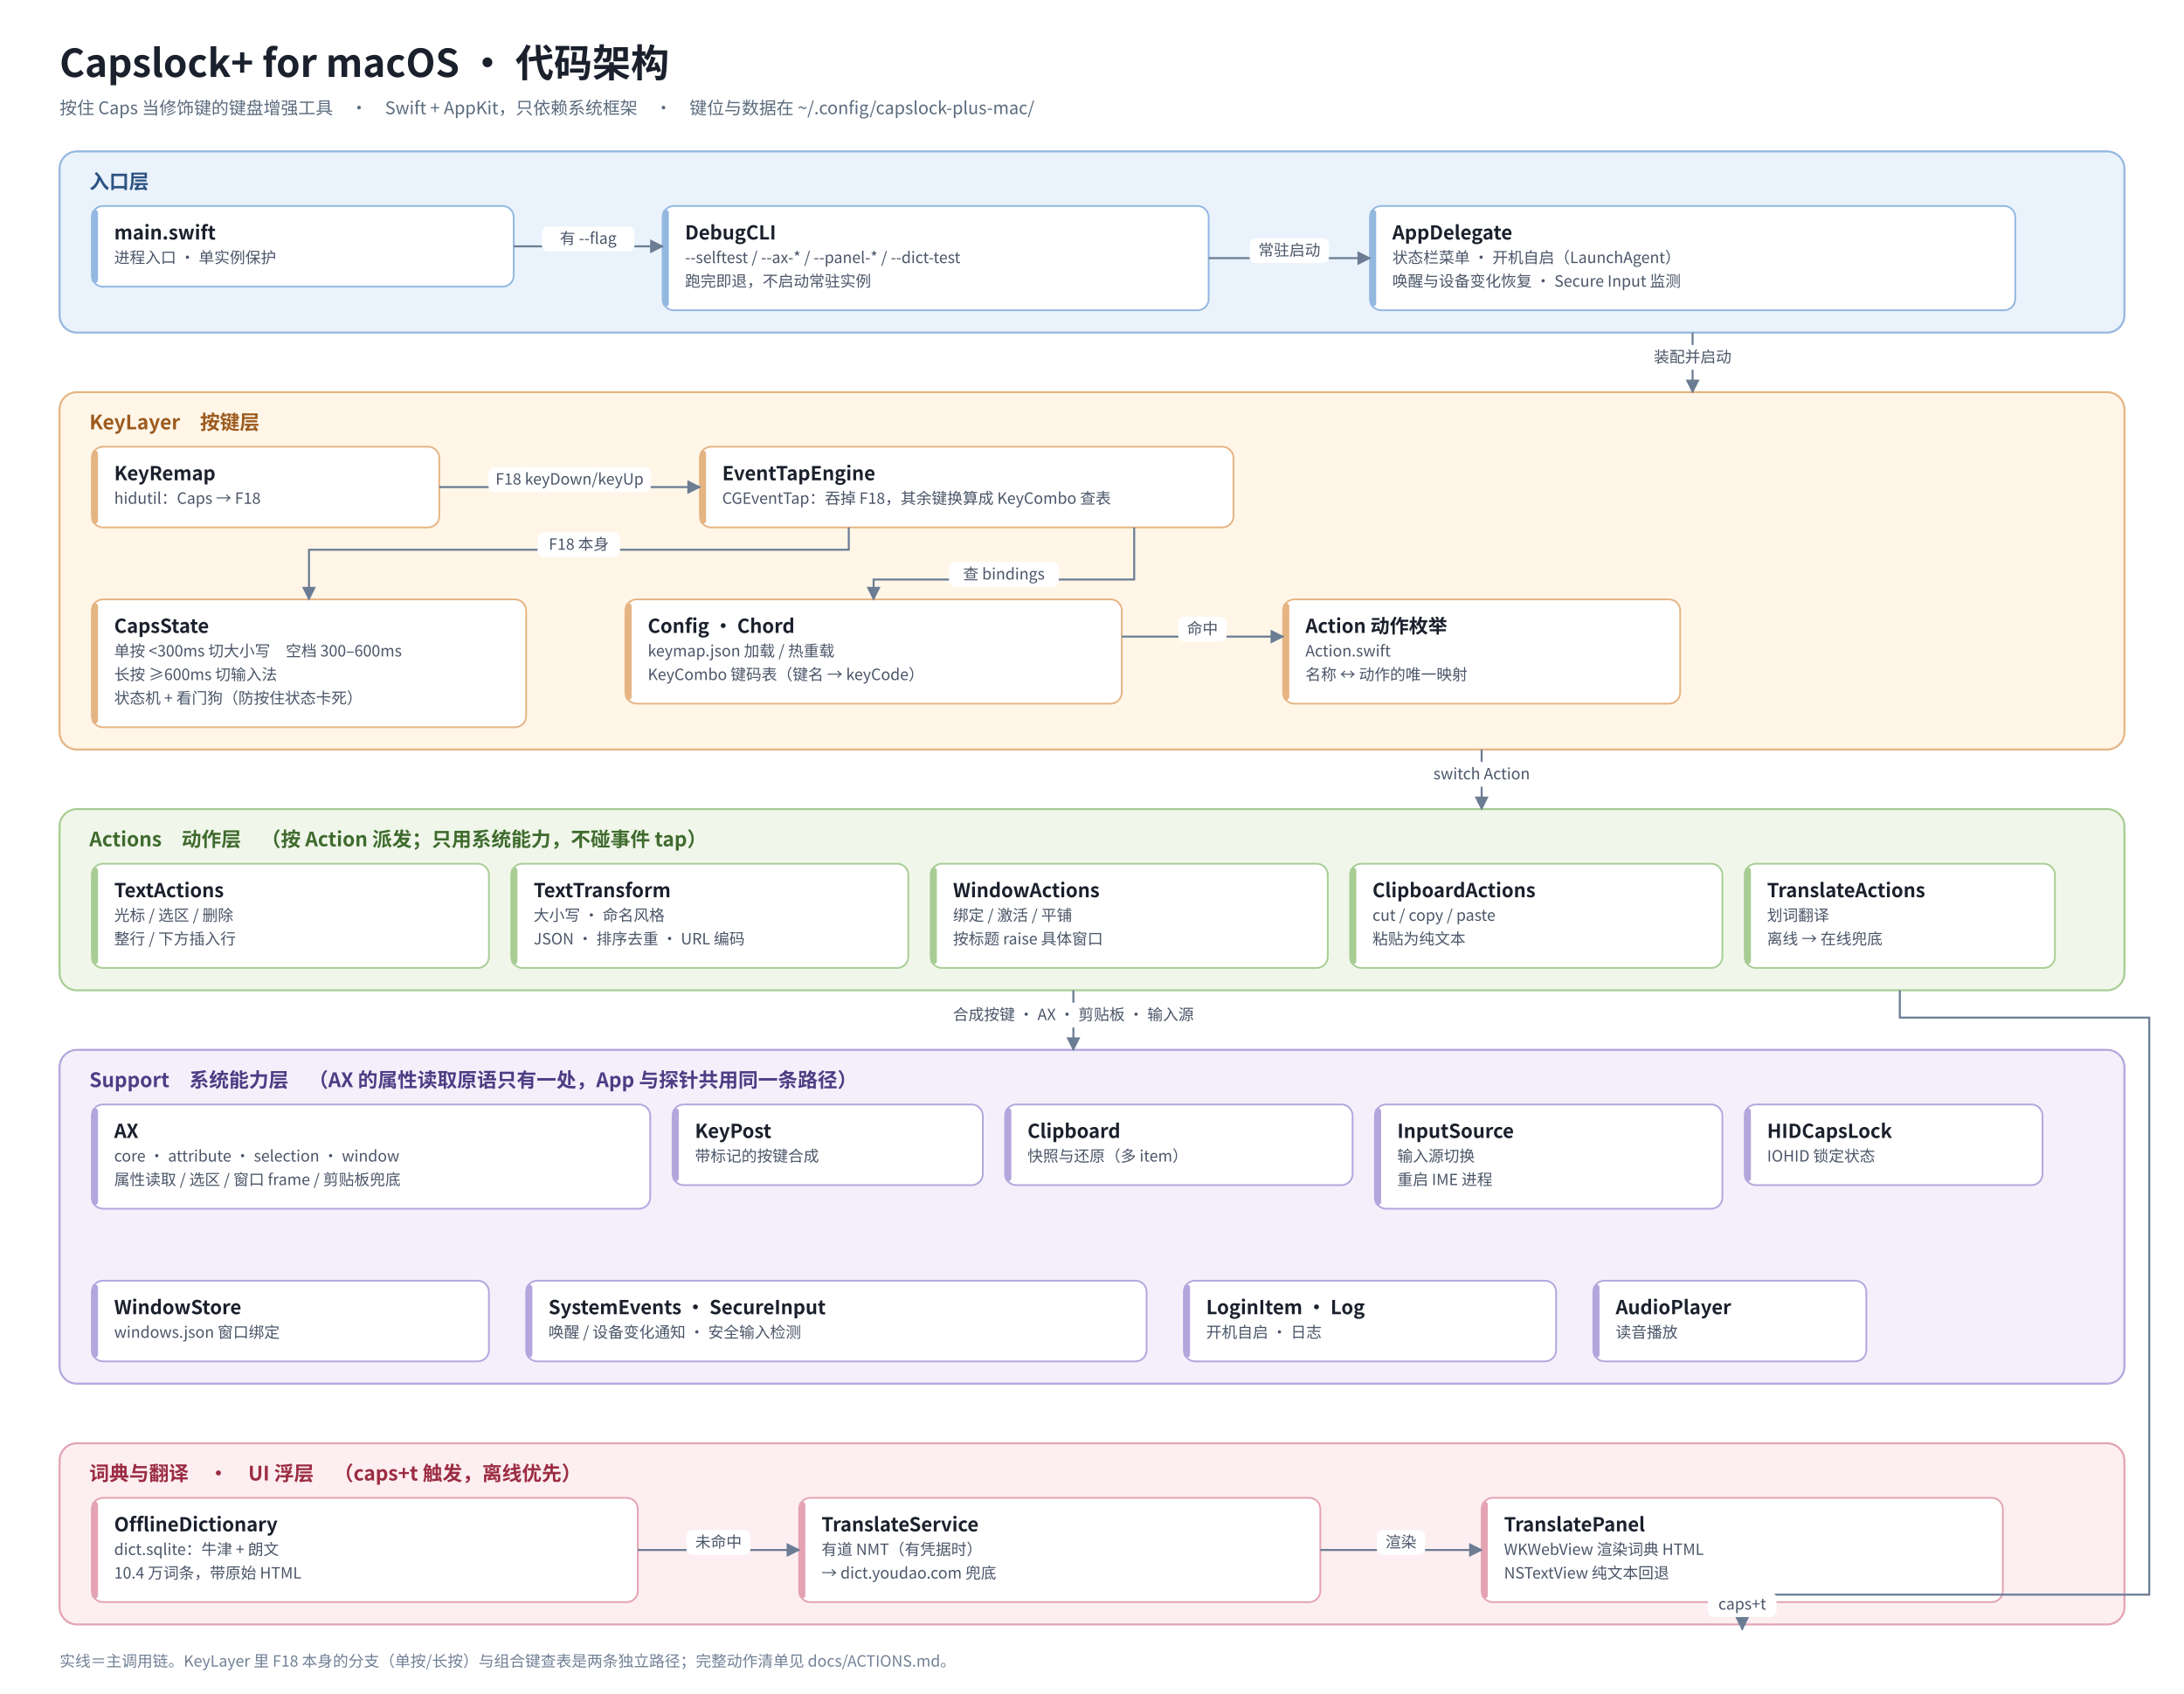
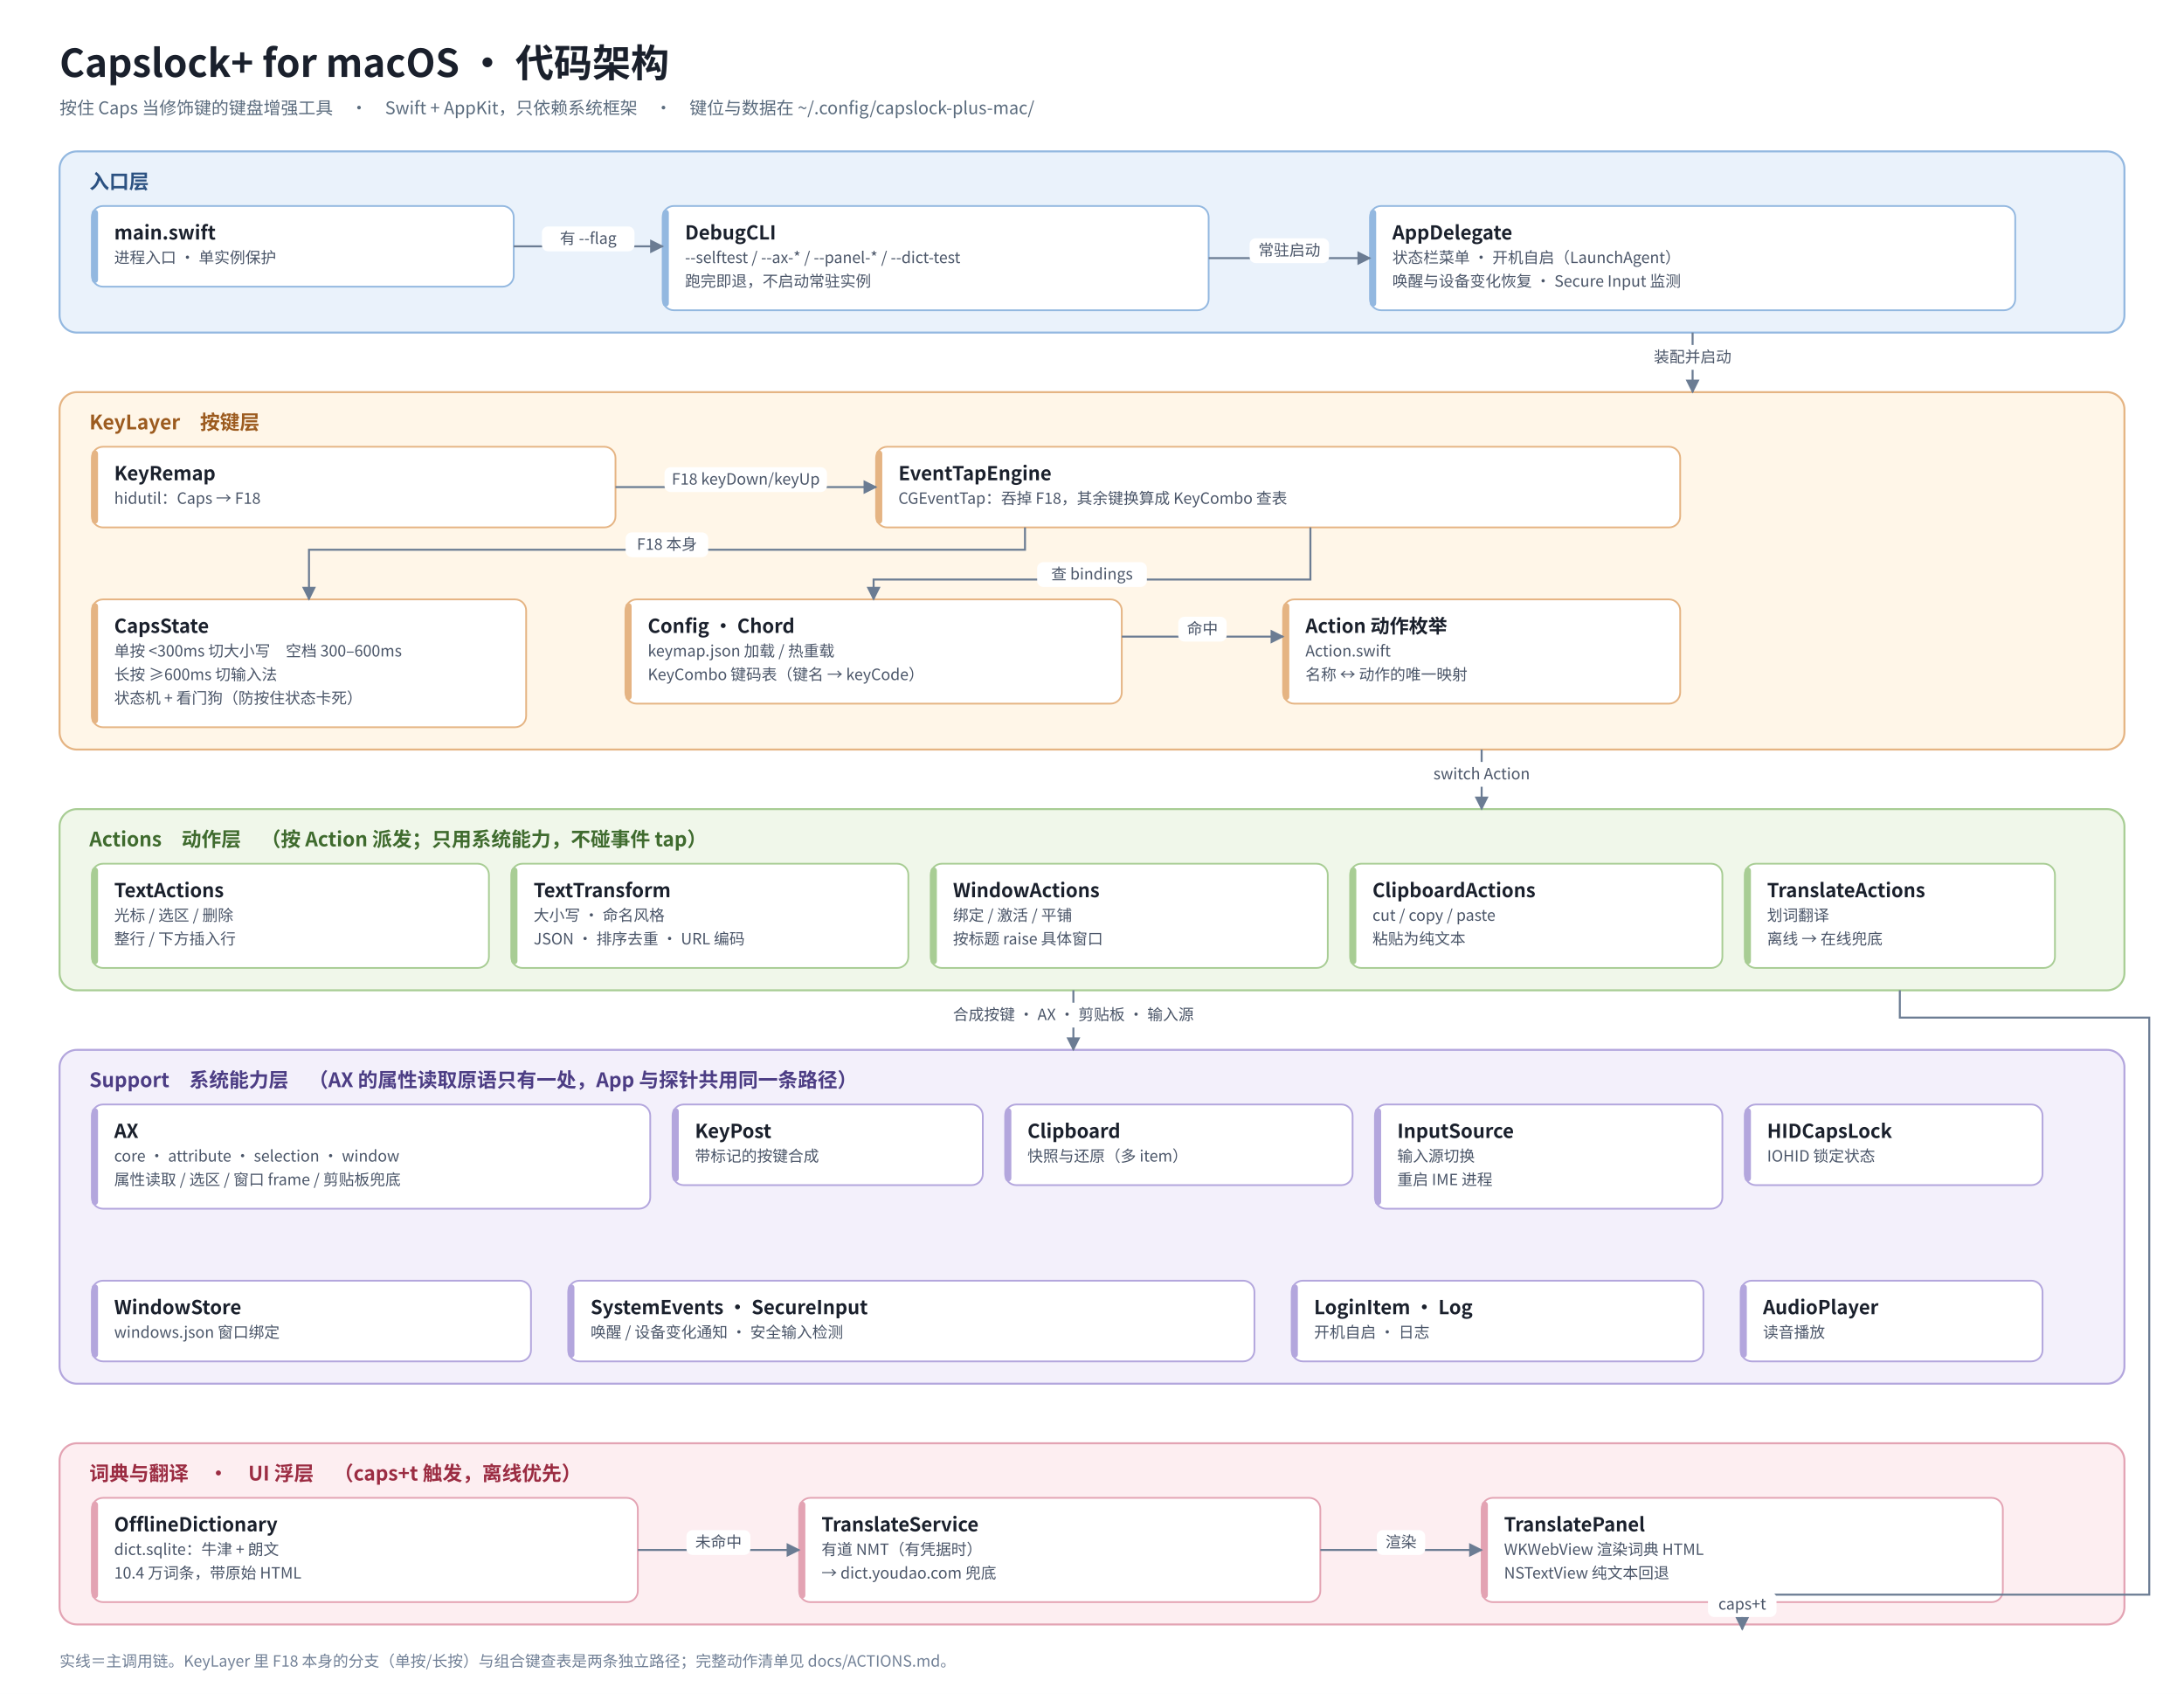
<svg xmlns="http://www.w3.org/2000/svg" width="1760" height="1365">
  <defs>
    <marker id="a" viewBox="0 0 10 10" refX="9" refY="5" markerWidth="7" markerHeight="7" orient="auto-start-reverse">
      <path d="M 0 0 L 10 5 L 0 10 z" fill="#6b7c93" />
    </marker>
  </defs>
  <rect width="1760" height="1365" fill="#ffffff" />
  <text x="48.0" y="62.0" font-family="Noto Sans CJK SC" font-size="31" font-weight="700" fill="#1a202c" text-anchor="start">Capslock+ for macOS · 代码架构</text>
  <text x="48.0" y="92.0" font-family="Noto Sans CJK SC" font-size="14" font-weight="400" fill="#5a6b7d" text-anchor="start">按住 Caps 当修饰键的键盘增强工具　·　Swift + AppKit，只依赖系统框架　·　键位与数据在 ~/.config/capslock-plus-mac/</text>
  <rect x="48.0" y="122.0" width="1664.0" height="146.0" rx="14" fill="#eaf2fb" stroke="#93b8e0" stroke-width="1.6" />
  <text x="72.0" y="152.0" font-family="Noto Sans CJK SC" font-size="16" font-weight="700" fill="#2c5282" text-anchor="start">入口层</text>
  <rect x="74.0" y="166.0" width="340.0" height="65.0" rx="9" fill="#ffffff" stroke="#93b8e0" stroke-width="1.4" />
  <rect x="74.0" y="169.0" width="5" height="59.0" rx="2.5" fill="#93b8e0" />
  <text x="92.0" y="193.0" font-family="Noto Sans CJK SC" font-size="15.5" font-weight="700" fill="#1a202c" text-anchor="start">main.swift</text>
  <text x="92.0" y="212.0" font-family="Noto Sans CJK SC" font-size="12.5" font-weight="400" fill="#4a5568" text-anchor="start">进程入口 · 单实例保护</text>
  <rect x="534.0" y="166.0" width="440.0" height="84.0" rx="9" fill="#ffffff" stroke="#93b8e0" stroke-width="1.4" />
  <rect x="534.0" y="169.0" width="5" height="78.0" rx="2.5" fill="#93b8e0" />
  <text x="552.0" y="193.0" font-family="Noto Sans CJK SC" font-size="15.5" font-weight="700" fill="#1a202c" text-anchor="start">DebugCLI</text>
  <text x="552.0" y="212.0" font-family="Noto Sans CJK SC" font-size="12.5" font-weight="400" fill="#4a5568" text-anchor="start">--selftest / --ax-* / --panel-* / --dict-test</text>
  <text x="552.0" y="231.0" font-family="Noto Sans CJK SC" font-size="12.5" font-weight="400" fill="#4a5568" text-anchor="start">跑完即退，不启动常驻实例</text>
  <rect x="1104.0" y="166.0" width="520.0" height="84.0" rx="9" fill="#ffffff" stroke="#93b8e0" stroke-width="1.4" />
  <rect x="1104.0" y="169.0" width="5" height="78.0" rx="2.5" fill="#93b8e0" />
  <text x="1122.0" y="193.0" font-family="Noto Sans CJK SC" font-size="15.5" font-weight="700" fill="#1a202c" text-anchor="start">AppDelegate</text>
  <text x="1122.0" y="212.0" font-family="Noto Sans CJK SC" font-size="12.5" font-weight="400" fill="#4a5568" text-anchor="start">状态栏菜单 · 开机自启（LaunchAgent）</text>
  <text x="1122.0" y="231.0" font-family="Noto Sans CJK SC" font-size="12.5" font-weight="400" fill="#4a5568" text-anchor="start">唤醒与设备变化恢复 · Secure Input 监测</text>
  <path d="M 414.0 198.5 L 534.0 198.5" stroke="#6b7c93" stroke-width="1.6" fill="none" marker-end="url(#a)" />
  <rect x="436.7" y="182.5" width="74.6" height="20" rx="5" fill="#ffffff" />
  <text x="474.0" y="196.5" font-family="Noto Sans CJK SC" font-size="12.5" font-weight="400" fill="#4a5568" text-anchor="middle">有 --flag</text>
  <path d="M 974.0 208.0 L 1104.0 208.0" stroke="#6b7c93" stroke-width="1.6" fill="none" marker-end="url(#a)" />
  <rect x="1007.0" y="192.0" width="64.0" height="20" rx="5" fill="#ffffff" />
  <text x="1039.0" y="206.0" font-family="Noto Sans CJK SC" font-size="12.5" font-weight="400" fill="#4a5568" text-anchor="middle">常驻启动</text>
  <rect x="48.0" y="316.0" width="1664.0" height="288.0" rx="14" fill="#fff6e8" stroke="#e5b483" stroke-width="1.6" />
  <text x="72.0" y="346.0" font-family="Noto Sans CJK SC" font-size="16" font-weight="700" fill="#9c5b1f" text-anchor="start">KeyLayer　按键层</text>
-   <rect x="74.0" y="360.0" width="280.0" height="65.0" rx="9" fill="#ffffff" stroke="#e5b483" stroke-width="1.4" />
+   <rect x="74.0" y="360.0" width="422.0" height="65.0" rx="9" fill="#ffffff" stroke="#e5b483" stroke-width="1.4" />
  <rect x="74.0" y="363.0" width="5" height="59.0" rx="2.5" fill="#e5b483" />
  <text x="92.0" y="387.0" font-family="Noto Sans CJK SC" font-size="15.5" font-weight="700" fill="#1a202c" text-anchor="start">KeyRemap</text>
  <text x="92.0" y="406.0" font-family="Noto Sans CJK SC" font-size="12.5" font-weight="400" fill="#4a5568" text-anchor="start">hidutil：Caps → F18</text>
-   <rect x="564.0" y="360.0" width="430.0" height="65.0" rx="9" fill="#ffffff" stroke="#e5b483" stroke-width="1.4" />
-   <rect x="564.0" y="363.0" width="5" height="59.0" rx="2.5" fill="#e5b483" />
-   <text x="582.0" y="387.0" font-family="Noto Sans CJK SC" font-size="15.5" font-weight="700" fill="#1a202c" text-anchor="start">EventTapEngine</text>
-   <text x="582.0" y="406.0" font-family="Noto Sans CJK SC" font-size="12.5" font-weight="400" fill="#4a5568" text-anchor="start">CGEventTap：吞掉 F18，其余键换算成 KeyCombo 查表</text>
+   <rect x="706.0" y="360.0" width="648.0" height="65.0" rx="9" fill="#ffffff" stroke="#e5b483" stroke-width="1.4" />
+   <rect x="706.0" y="363.0" width="5" height="59.0" rx="2.5" fill="#e5b483" />
+   <text x="724.0" y="387.0" font-family="Noto Sans CJK SC" font-size="15.5" font-weight="700" fill="#1a202c" text-anchor="start">EventTapEngine</text>
+   <text x="724.0" y="406.0" font-family="Noto Sans CJK SC" font-size="12.5" font-weight="400" fill="#4a5568" text-anchor="start">CGEventTap：吞掉 F18，其余键换算成 KeyCombo 查表</text>
  <rect x="74.0" y="483.0" width="350.0" height="103.0" rx="9" fill="#ffffff" stroke="#e5b483" stroke-width="1.4" />
  <rect x="74.0" y="486.0" width="5" height="97.0" rx="2.5" fill="#e5b483" />
  <text x="92.0" y="510.0" font-family="Noto Sans CJK SC" font-size="15.5" font-weight="700" fill="#1a202c" text-anchor="start">CapsState</text>
  <text x="92.0" y="529.0" font-family="Noto Sans CJK SC" font-size="12.5" font-weight="400" fill="#4a5568" text-anchor="start">单按 &lt;300ms 切大小写　空档 300–600ms</text>
  <text x="92.0" y="548.0" font-family="Noto Sans CJK SC" font-size="12.5" font-weight="400" fill="#4a5568" text-anchor="start">长按 ≥600ms 切输入法</text>
  <text x="92.0" y="567.0" font-family="Noto Sans CJK SC" font-size="12.5" font-weight="400" fill="#4a5568" text-anchor="start">状态机 + 看门狗（防按住状态卡死）</text>
  <rect x="504.0" y="483.0" width="400.0" height="84.0" rx="9" fill="#ffffff" stroke="#e5b483" stroke-width="1.4" />
  <rect x="504.0" y="486.0" width="5" height="78.0" rx="2.5" fill="#e5b483" />
  <text x="522.0" y="510.0" font-family="Noto Sans CJK SC" font-size="15.5" font-weight="700" fill="#1a202c" text-anchor="start">Config · Chord</text>
  <text x="522.0" y="529.0" font-family="Noto Sans CJK SC" font-size="12.5" font-weight="400" fill="#4a5568" text-anchor="start">keymap.json 加载 / 热重载</text>
  <text x="522.0" y="548.0" font-family="Noto Sans CJK SC" font-size="12.5" font-weight="400" fill="#4a5568" text-anchor="start">KeyCombo 键码表（键名 → keyCode）</text>
  <rect x="1034.0" y="483.0" width="320.0" height="84.0" rx="9" fill="#ffffff" stroke="#e5b483" stroke-width="1.4" />
  <rect x="1034.0" y="486.0" width="5" height="78.0" rx="2.5" fill="#e5b483" />
  <text x="1052.0" y="510.0" font-family="Noto Sans CJK SC" font-size="15.5" font-weight="700" fill="#1a202c" text-anchor="start">Action 动作枚举</text>
  <text x="1052.0" y="529.0" font-family="Noto Sans CJK SC" font-size="12.5" font-weight="400" fill="#4a5568" text-anchor="start">Action.swift</text>
  <text x="1052.0" y="548.0" font-family="Noto Sans CJK SC" font-size="12.5" font-weight="400" fill="#4a5568" text-anchor="start">名称 ↔ 动作的唯一映射</text>
-   <path d="M 354.0 392.5 L 564.0 392.5" stroke="#6b7c93" stroke-width="1.6" fill="none" marker-end="url(#a)" />
-   <rect x="393.6" y="376.5" width="130.9" height="20" rx="5" fill="#ffffff" />
-   <text x="459.0" y="390.5" font-family="Noto Sans CJK SC" font-size="12.5" font-weight="400" fill="#4a5568" text-anchor="middle">F18 keyDown/keyUp</text>
-   <path d="M 684.0 425.0 L 684.0 443.0 L 249.0 443.0 L 249.0 483.0" stroke="#6b7c93" stroke-width="1.6" fill="none" marker-end="url(#a)" />
-   <path d="M 914.0 425.0 L 914.0 467.0 L 704.0 467.0 L 704.0 483.0" stroke="#6b7c93" stroke-width="1.6" fill="none" marker-end="url(#a)" />
-   <rect x="433.2" y="429.0" width="66.5" height="20" rx="5" fill="#ffffff" />
-   <text x="466.5" y="443.0" font-family="Noto Sans CJK SC" font-size="12.5" font-weight="400" fill="#4a5568" text-anchor="middle">F18 本身</text>
-   <rect x="764.8" y="453.0" width="88.4" height="20" rx="5" fill="#ffffff" />
-   <text x="809.0" y="467.0" font-family="Noto Sans CJK SC" font-size="12.5" font-weight="400" fill="#4a5568" text-anchor="middle">查 bindings</text>
+   <path d="M 496.0 392.5 L 706.0 392.5" stroke="#6b7c93" stroke-width="1.6" fill="none" marker-end="url(#a)" />
+   <rect x="535.5" y="376.5" width="130.9" height="20" rx="5" fill="#ffffff" />
+   <text x="601.0" y="390.5" font-family="Noto Sans CJK SC" font-size="12.5" font-weight="400" fill="#4a5568" text-anchor="middle">F18 keyDown/keyUp</text>
+   <path d="M 826.0 425.0 L 826.0 443.0 L 249.0 443.0 L 249.0 483.0" stroke="#6b7c93" stroke-width="1.6" fill="none" marker-end="url(#a)" />
+   <path d="M 1056.0 425.0 L 1056.0 467.0 L 704.0 467.0 L 704.0 483.0" stroke="#6b7c93" stroke-width="1.6" fill="none" marker-end="url(#a)" />
+   <rect x="504.2" y="429.0" width="66.5" height="20" rx="5" fill="#ffffff" />
+   <text x="537.5" y="443.0" font-family="Noto Sans CJK SC" font-size="12.5" font-weight="400" fill="#4a5568" text-anchor="middle">F18 本身</text>
+   <rect x="835.8" y="453.0" width="88.4" height="20" rx="5" fill="#ffffff" />
+   <text x="880.0" y="467.0" font-family="Noto Sans CJK SC" font-size="12.5" font-weight="400" fill="#4a5568" text-anchor="middle">查 bindings</text>
  <path d="M 904.0 513.0 L 1034.0 513.0" stroke="#6b7c93" stroke-width="1.6" fill="none" marker-end="url(#a)" />
  <rect x="949.5" y="497.0" width="39.0" height="20" rx="5" fill="#ffffff" />
  <text x="969.0" y="511.0" font-family="Noto Sans CJK SC" font-size="12.5" font-weight="400" fill="#4a5568" text-anchor="middle">命中</text>
  <rect x="48.0" y="652.0" width="1664.0" height="146.0" rx="14" fill="#f0f7ea" stroke="#a8cd94" stroke-width="1.6" />
  <text x="72.0" y="682.0" font-family="Noto Sans CJK SC" font-size="16" font-weight="700" fill="#3f6b2e" text-anchor="start">Actions　动作层　（按 Action 派发；只用系统能力，不碰事件 tap）</text>
  <rect x="74.0" y="696.0" width="320.0" height="84.0" rx="9" fill="#ffffff" stroke="#a8cd94" stroke-width="1.4" />
  <rect x="74.0" y="699.0" width="5" height="78.0" rx="2.5" fill="#a8cd94" />
  <text x="92.0" y="723.0" font-family="Noto Sans CJK SC" font-size="15.5" font-weight="700" fill="#1a202c" text-anchor="start">TextActions</text>
  <text x="92.0" y="742.0" font-family="Noto Sans CJK SC" font-size="12.5" font-weight="400" fill="#4a5568" text-anchor="start">光标 / 选区 / 删除</text>
  <text x="92.0" y="761.0" font-family="Noto Sans CJK SC" font-size="12.5" font-weight="400" fill="#4a5568" text-anchor="start">整行 / 下方插入行</text>
  <rect x="412.0" y="696.0" width="320.0" height="84.0" rx="9" fill="#ffffff" stroke="#a8cd94" stroke-width="1.4" />
  <rect x="412.0" y="699.0" width="5" height="78.0" rx="2.5" fill="#a8cd94" />
  <text x="430.0" y="723.0" font-family="Noto Sans CJK SC" font-size="15.5" font-weight="700" fill="#1a202c" text-anchor="start">TextTransform</text>
  <text x="430.0" y="742.0" font-family="Noto Sans CJK SC" font-size="12.5" font-weight="400" fill="#4a5568" text-anchor="start">大小写 · 命名风格</text>
  <text x="430.0" y="761.0" font-family="Noto Sans CJK SC" font-size="12.5" font-weight="400" fill="#4a5568" text-anchor="start">JSON · 排序去重 · URL 编码</text>
  <rect x="750.0" y="696.0" width="320.0" height="84.0" rx="9" fill="#ffffff" stroke="#a8cd94" stroke-width="1.4" />
  <rect x="750.0" y="699.0" width="5" height="78.0" rx="2.5" fill="#a8cd94" />
  <text x="768.0" y="723.0" font-family="Noto Sans CJK SC" font-size="15.5" font-weight="700" fill="#1a202c" text-anchor="start">WindowActions</text>
  <text x="768.0" y="742.0" font-family="Noto Sans CJK SC" font-size="12.5" font-weight="400" fill="#4a5568" text-anchor="start">绑定 / 激活 / 平铺</text>
  <text x="768.0" y="761.0" font-family="Noto Sans CJK SC" font-size="12.5" font-weight="400" fill="#4a5568" text-anchor="start">按标题 raise 具体窗口</text>
  <rect x="1088.0" y="696.0" width="300.0" height="84.0" rx="9" fill="#ffffff" stroke="#a8cd94" stroke-width="1.4" />
  <rect x="1088.0" y="699.0" width="5" height="78.0" rx="2.5" fill="#a8cd94" />
  <text x="1106.0" y="723.0" font-family="Noto Sans CJK SC" font-size="15.5" font-weight="700" fill="#1a202c" text-anchor="start">ClipboardActions</text>
  <text x="1106.0" y="742.0" font-family="Noto Sans CJK SC" font-size="12.5" font-weight="400" fill="#4a5568" text-anchor="start">cut / copy / paste</text>
  <text x="1106.0" y="761.0" font-family="Noto Sans CJK SC" font-size="12.5" font-weight="400" fill="#4a5568" text-anchor="start">粘贴为纯文本</text>
  <rect x="1406.0" y="696.0" width="250.0" height="84.0" rx="9" fill="#ffffff" stroke="#a8cd94" stroke-width="1.4" />
  <rect x="1406.0" y="699.0" width="5" height="78.0" rx="2.5" fill="#a8cd94" />
  <text x="1424.0" y="723.0" font-family="Noto Sans CJK SC" font-size="15.5" font-weight="700" fill="#1a202c" text-anchor="start">TranslateActions</text>
  <text x="1424.0" y="742.0" font-family="Noto Sans CJK SC" font-size="12.5" font-weight="400" fill="#4a5568" text-anchor="start">划词翻译</text>
  <text x="1424.0" y="761.0" font-family="Noto Sans CJK SC" font-size="12.5" font-weight="400" fill="#4a5568" text-anchor="start">离线 → 在线兜底</text>
  <rect x="48.0" y="846.0" width="1664.0" height="269.0" rx="14" fill="#f3f0fb" stroke="#b3a6dd" stroke-width="1.6" />
  <text x="72.0" y="876.0" font-family="Noto Sans CJK SC" font-size="16" font-weight="700" fill="#4c3d84" text-anchor="start">Support　系统能力层　（AX 的属性读取原语只有一处，App 与探针共用同一条路径）</text>
  <rect x="74.0" y="890.0" width="450.0" height="84.0" rx="9" fill="#ffffff" stroke="#b3a6dd" stroke-width="1.4" />
  <rect x="74.0" y="893.0" width="5" height="78.0" rx="2.5" fill="#b3a6dd" />
  <text x="92.0" y="917.0" font-family="Noto Sans CJK SC" font-size="15.5" font-weight="700" fill="#1a202c" text-anchor="start">AX</text>
  <text x="92.0" y="936.0" font-family="Noto Sans CJK SC" font-size="12.5" font-weight="400" fill="#4a5568" text-anchor="start">core · attribute · selection · window</text>
  <text x="92.0" y="955.0" font-family="Noto Sans CJK SC" font-size="12.5" font-weight="400" fill="#4a5568" text-anchor="start">属性读取 / 选区 / 窗口 frame / 剪贴板兜底</text>
  <rect x="542.0" y="890.0" width="250.0" height="65.0" rx="9" fill="#ffffff" stroke="#b3a6dd" stroke-width="1.4" />
  <rect x="542.0" y="893.0" width="5" height="59.0" rx="2.5" fill="#b3a6dd" />
  <text x="560.0" y="917.0" font-family="Noto Sans CJK SC" font-size="15.5" font-weight="700" fill="#1a202c" text-anchor="start">KeyPost</text>
  <text x="560.0" y="936.0" font-family="Noto Sans CJK SC" font-size="12.5" font-weight="400" fill="#4a5568" text-anchor="start">带标记的按键合成</text>
  <rect x="810.0" y="890.0" width="280.0" height="65.0" rx="9" fill="#ffffff" stroke="#b3a6dd" stroke-width="1.4" />
  <rect x="810.0" y="893.0" width="5" height="59.0" rx="2.5" fill="#b3a6dd" />
  <text x="828.0" y="917.0" font-family="Noto Sans CJK SC" font-size="15.5" font-weight="700" fill="#1a202c" text-anchor="start">Clipboard</text>
  <text x="828.0" y="936.0" font-family="Noto Sans CJK SC" font-size="12.5" font-weight="400" fill="#4a5568" text-anchor="start">快照与还原（多 item）</text>
  <rect x="1108.0" y="890.0" width="280.0" height="84.0" rx="9" fill="#ffffff" stroke="#b3a6dd" stroke-width="1.4" />
  <rect x="1108.0" y="893.0" width="5" height="78.0" rx="2.5" fill="#b3a6dd" />
  <text x="1126.0" y="917.0" font-family="Noto Sans CJK SC" font-size="15.5" font-weight="700" fill="#1a202c" text-anchor="start">InputSource</text>
  <text x="1126.0" y="936.0" font-family="Noto Sans CJK SC" font-size="12.5" font-weight="400" fill="#4a5568" text-anchor="start">输入源切换</text>
  <text x="1126.0" y="955.0" font-family="Noto Sans CJK SC" font-size="12.5" font-weight="400" fill="#4a5568" text-anchor="start">重启 IME 进程</text>
  <rect x="1406.0" y="890.0" width="240.0" height="65.0" rx="9" fill="#ffffff" stroke="#b3a6dd" stroke-width="1.4" />
  <rect x="1406.0" y="893.0" width="5" height="59.0" rx="2.5" fill="#b3a6dd" />
  <text x="1424.0" y="917.0" font-family="Noto Sans CJK SC" font-size="15.5" font-weight="700" fill="#1a202c" text-anchor="start">HIDCapsLock</text>
  <text x="1424.0" y="936.0" font-family="Noto Sans CJK SC" font-size="12.5" font-weight="400" fill="#4a5568" text-anchor="start">IOHID 锁定状态</text>
-   <rect x="74.0" y="1032.0" width="320.0" height="65.0" rx="9" fill="#ffffff" stroke="#b3a6dd" stroke-width="1.4" />
+   <rect x="74.0" y="1032.0" width="353.9" height="65.0" rx="9" fill="#ffffff" stroke="#b3a6dd" stroke-width="1.4" />
  <rect x="74.0" y="1035.0" width="5" height="59.0" rx="2.5" fill="#b3a6dd" />
  <text x="92.0" y="1059.0" font-family="Noto Sans CJK SC" font-size="15.5" font-weight="700" fill="#1a202c" text-anchor="start">WindowStore</text>
  <text x="92.0" y="1078.0" font-family="Noto Sans CJK SC" font-size="12.5" font-weight="400" fill="#4a5568" text-anchor="start">windows.json 窗口绑定</text>
-   <rect x="424.0" y="1032.0" width="500.0" height="65.0" rx="9" fill="#ffffff" stroke="#b3a6dd" stroke-width="1.4" />
-   <rect x="424.0" y="1035.0" width="5" height="59.0" rx="2.5" fill="#b3a6dd" />
-   <text x="442.0" y="1059.0" font-family="Noto Sans CJK SC" font-size="15.5" font-weight="700" fill="#1a202c" text-anchor="start">SystemEvents · SecureInput</text>
-   <text x="442.0" y="1078.0" font-family="Noto Sans CJK SC" font-size="12.5" font-weight="400" fill="#4a5568" text-anchor="start">唤醒 / 设备变化通知 · 安全输入检测</text>
-   <rect x="954.0" y="1032.0" width="300.0" height="65.0" rx="9" fill="#ffffff" stroke="#b3a6dd" stroke-width="1.4" />
-   <rect x="954.0" y="1035.0" width="5" height="59.0" rx="2.5" fill="#b3a6dd" />
-   <text x="972.0" y="1059.0" font-family="Noto Sans CJK SC" font-size="15.5" font-weight="700" fill="#1a202c" text-anchor="start">LoginItem · Log</text>
-   <text x="972.0" y="1078.0" font-family="Noto Sans CJK SC" font-size="12.5" font-weight="400" fill="#4a5568" text-anchor="start">开机自启 · 日志</text>
-   <rect x="1284.0" y="1032.0" width="220.0" height="65.0" rx="9" fill="#ffffff" stroke="#b3a6dd" stroke-width="1.4" />
-   <rect x="1284.0" y="1035.0" width="5" height="59.0" rx="2.5" fill="#b3a6dd" />
-   <text x="1302.0" y="1059.0" font-family="Noto Sans CJK SC" font-size="15.5" font-weight="700" fill="#1a202c" text-anchor="start">AudioPlayer</text>
-   <text x="1302.0" y="1078.0" font-family="Noto Sans CJK SC" font-size="12.5" font-weight="400" fill="#4a5568" text-anchor="start">读音播放</text>
+   <rect x="457.9" y="1032.0" width="553.0" height="65.0" rx="9" fill="#ffffff" stroke="#b3a6dd" stroke-width="1.4" />
+   <rect x="457.9" y="1035.0" width="5" height="59.0" rx="2.5" fill="#b3a6dd" />
+   <text x="475.9" y="1059.0" font-family="Noto Sans CJK SC" font-size="15.5" font-weight="700" fill="#1a202c" text-anchor="start">SystemEvents · SecureInput</text>
+   <text x="475.9" y="1078.0" font-family="Noto Sans CJK SC" font-size="12.5" font-weight="400" fill="#4a5568" text-anchor="start">唤醒 / 设备变化通知 · 安全输入检测</text>
+   <rect x="1040.9" y="1032.0" width="331.8" height="65.0" rx="9" fill="#ffffff" stroke="#b3a6dd" stroke-width="1.4" />
+   <rect x="1040.9" y="1035.0" width="5" height="59.0" rx="2.5" fill="#b3a6dd" />
+   <text x="1058.9" y="1059.0" font-family="Noto Sans CJK SC" font-size="15.5" font-weight="700" fill="#1a202c" text-anchor="start">LoginItem · Log</text>
+   <text x="1058.9" y="1078.0" font-family="Noto Sans CJK SC" font-size="12.5" font-weight="400" fill="#4a5568" text-anchor="start">开机自启 · 日志</text>
+   <rect x="1402.7" y="1032.0" width="243.3" height="65.0" rx="9" fill="#ffffff" stroke="#b3a6dd" stroke-width="1.4" />
+   <rect x="1402.7" y="1035.0" width="5" height="59.0" rx="2.5" fill="#b3a6dd" />
+   <text x="1420.7" y="1059.0" font-family="Noto Sans CJK SC" font-size="15.5" font-weight="700" fill="#1a202c" text-anchor="start">AudioPlayer</text>
+   <text x="1420.7" y="1078.0" font-family="Noto Sans CJK SC" font-size="12.5" font-weight="400" fill="#4a5568" text-anchor="start">读音播放</text>
  <rect x="48.0" y="1163.0" width="1664.0" height="146.0" rx="14" fill="#fdeef1" stroke="#e3a3b3" stroke-width="1.6" />
  <text x="72.0" y="1193.0" font-family="Noto Sans CJK SC" font-size="16" font-weight="700" fill="#9b2c42" text-anchor="start">词典与翻译　·　UI 浮层　（caps+t 触发，离线优先）</text>
  <rect x="74.0" y="1207.0" width="440.0" height="84.0" rx="9" fill="#ffffff" stroke="#e3a3b3" stroke-width="1.4" />
  <rect x="74.0" y="1210.0" width="5" height="78.0" rx="2.5" fill="#e3a3b3" />
  <text x="92.0" y="1234.0" font-family="Noto Sans CJK SC" font-size="15.5" font-weight="700" fill="#1a202c" text-anchor="start">OfflineDictionary</text>
  <text x="92.0" y="1253.0" font-family="Noto Sans CJK SC" font-size="12.5" font-weight="400" fill="#4a5568" text-anchor="start">dict.sqlite：牛津 + 朗文</text>
  <text x="92.0" y="1272.0" font-family="Noto Sans CJK SC" font-size="12.5" font-weight="400" fill="#4a5568" text-anchor="start">10.4 万词条，带原始 HTML</text>
  <rect x="644.0" y="1207.0" width="420.0" height="84.0" rx="9" fill="#ffffff" stroke="#e3a3b3" stroke-width="1.4" />
  <rect x="644.0" y="1210.0" width="5" height="78.0" rx="2.5" fill="#e3a3b3" />
  <text x="662.0" y="1234.0" font-family="Noto Sans CJK SC" font-size="15.5" font-weight="700" fill="#1a202c" text-anchor="start">TranslateService</text>
  <text x="662.0" y="1253.0" font-family="Noto Sans CJK SC" font-size="12.5" font-weight="400" fill="#4a5568" text-anchor="start">有道 NMT（有凭据时）</text>
  <text x="662.0" y="1272.0" font-family="Noto Sans CJK SC" font-size="12.5" font-weight="400" fill="#4a5568" text-anchor="start">→ dict.youdao.com 兜底</text>
  <rect x="1194.0" y="1207.0" width="420.0" height="84.0" rx="9" fill="#ffffff" stroke="#e3a3b3" stroke-width="1.4" />
  <rect x="1194.0" y="1210.0" width="5" height="78.0" rx="2.5" fill="#e3a3b3" />
  <text x="1212.0" y="1234.0" font-family="Noto Sans CJK SC" font-size="15.5" font-weight="700" fill="#1a202c" text-anchor="start">TranslatePanel</text>
  <text x="1212.0" y="1253.0" font-family="Noto Sans CJK SC" font-size="12.5" font-weight="400" fill="#4a5568" text-anchor="start">WKWebView 渲染词典 HTML</text>
  <text x="1212.0" y="1272.0" font-family="Noto Sans CJK SC" font-size="12.5" font-weight="400" fill="#4a5568" text-anchor="start">NSTextView 纯文本回退</text>
  <path d="M 514.0 1249.0 L 644.0 1249.0" stroke="#6b7c93" stroke-width="1.6" fill="none" marker-end="url(#a)" />
  <rect x="553.2" y="1233.0" width="51.5" height="20" rx="5" fill="#ffffff" />
  <text x="579.0" y="1247.0" font-family="Noto Sans CJK SC" font-size="12.5" font-weight="400" fill="#4a5568" text-anchor="middle">未命中</text>
  <path d="M 1064.0 1249.0 L 1194.0 1249.0" stroke="#6b7c93" stroke-width="1.6" fill="none" marker-end="url(#a)" />
  <rect x="1109.5" y="1233.0" width="39.0" height="20" rx="5" fill="#ffffff" />
  <text x="1129.0" y="1247.0" font-family="Noto Sans CJK SC" font-size="12.5" font-weight="400" fill="#4a5568" text-anchor="middle">渲染</text>
  <path d="M 1364.0 268.0 L 1364.0 316.0" stroke="#6b7c93" stroke-width="1.6" fill="none" marker-end="url(#a)" />
  <rect x="1325.8" y="278.0" width="76.5" height="20" rx="5" fill="#ffffff" />
  <text x="1364.0" y="292.0" font-family="Noto Sans CJK SC" font-size="12.5" font-weight="400" fill="#4a5568" text-anchor="middle">装配并启动</text>
  <path d="M 1194.0 604.0 L 1194.0 652.0" stroke="#6b7c93" stroke-width="1.6" fill="none" marker-end="url(#a)" />
  <rect x="1142.3" y="614.0" width="103.4" height="20" rx="5" fill="#ffffff" />
  <text x="1194.0" y="628.0" font-family="Noto Sans CJK SC" font-size="12.5" font-weight="400" fill="#4a5568" text-anchor="middle">switch Action</text>
  <path d="M 865.0 798.0 L 865.0 846.0" stroke="#6b7c93" stroke-width="1.6" fill="none" marker-end="url(#a)" />
  <rect x="757.7" y="808.0" width="214.6" height="20" rx="5" fill="#ffffff" />
  <text x="865.0" y="822.0" font-family="Noto Sans CJK SC" font-size="12.5" font-weight="400" fill="#4a5568" text-anchor="middle">合成按键 · AX · 剪贴板 · 输入源</text>
  <path d="M 1531.0 798.0 L 1531.0 820.0 L 1732.0 820.0 L 1732.0 1285.0 L 1404.0 1285.0 L 1404.0 1313.0" stroke="#6b7c93" stroke-width="1.6" fill="none" marker-end="url(#a)" />
  <rect x="1376.4" y="1283.0" width="55.2" height="20" rx="5" fill="#ffffff" />
  <text x="1404.0" y="1297.0" font-family="Noto Sans CJK SC" font-size="12.5" font-weight="400" fill="#4a5568" text-anchor="middle">caps+t</text>
  <text x="48.0" y="1343.0" font-family="Noto Sans CJK SC" font-size="12.5" font-weight="400" fill="#718096" text-anchor="start">实线＝主调用链。KeyLayer 里 F18 本身的分支（单按/长按）与组合键查表是两条独立路径；完整动作清单见 docs/ACTIONS.md。</text>
</svg>
